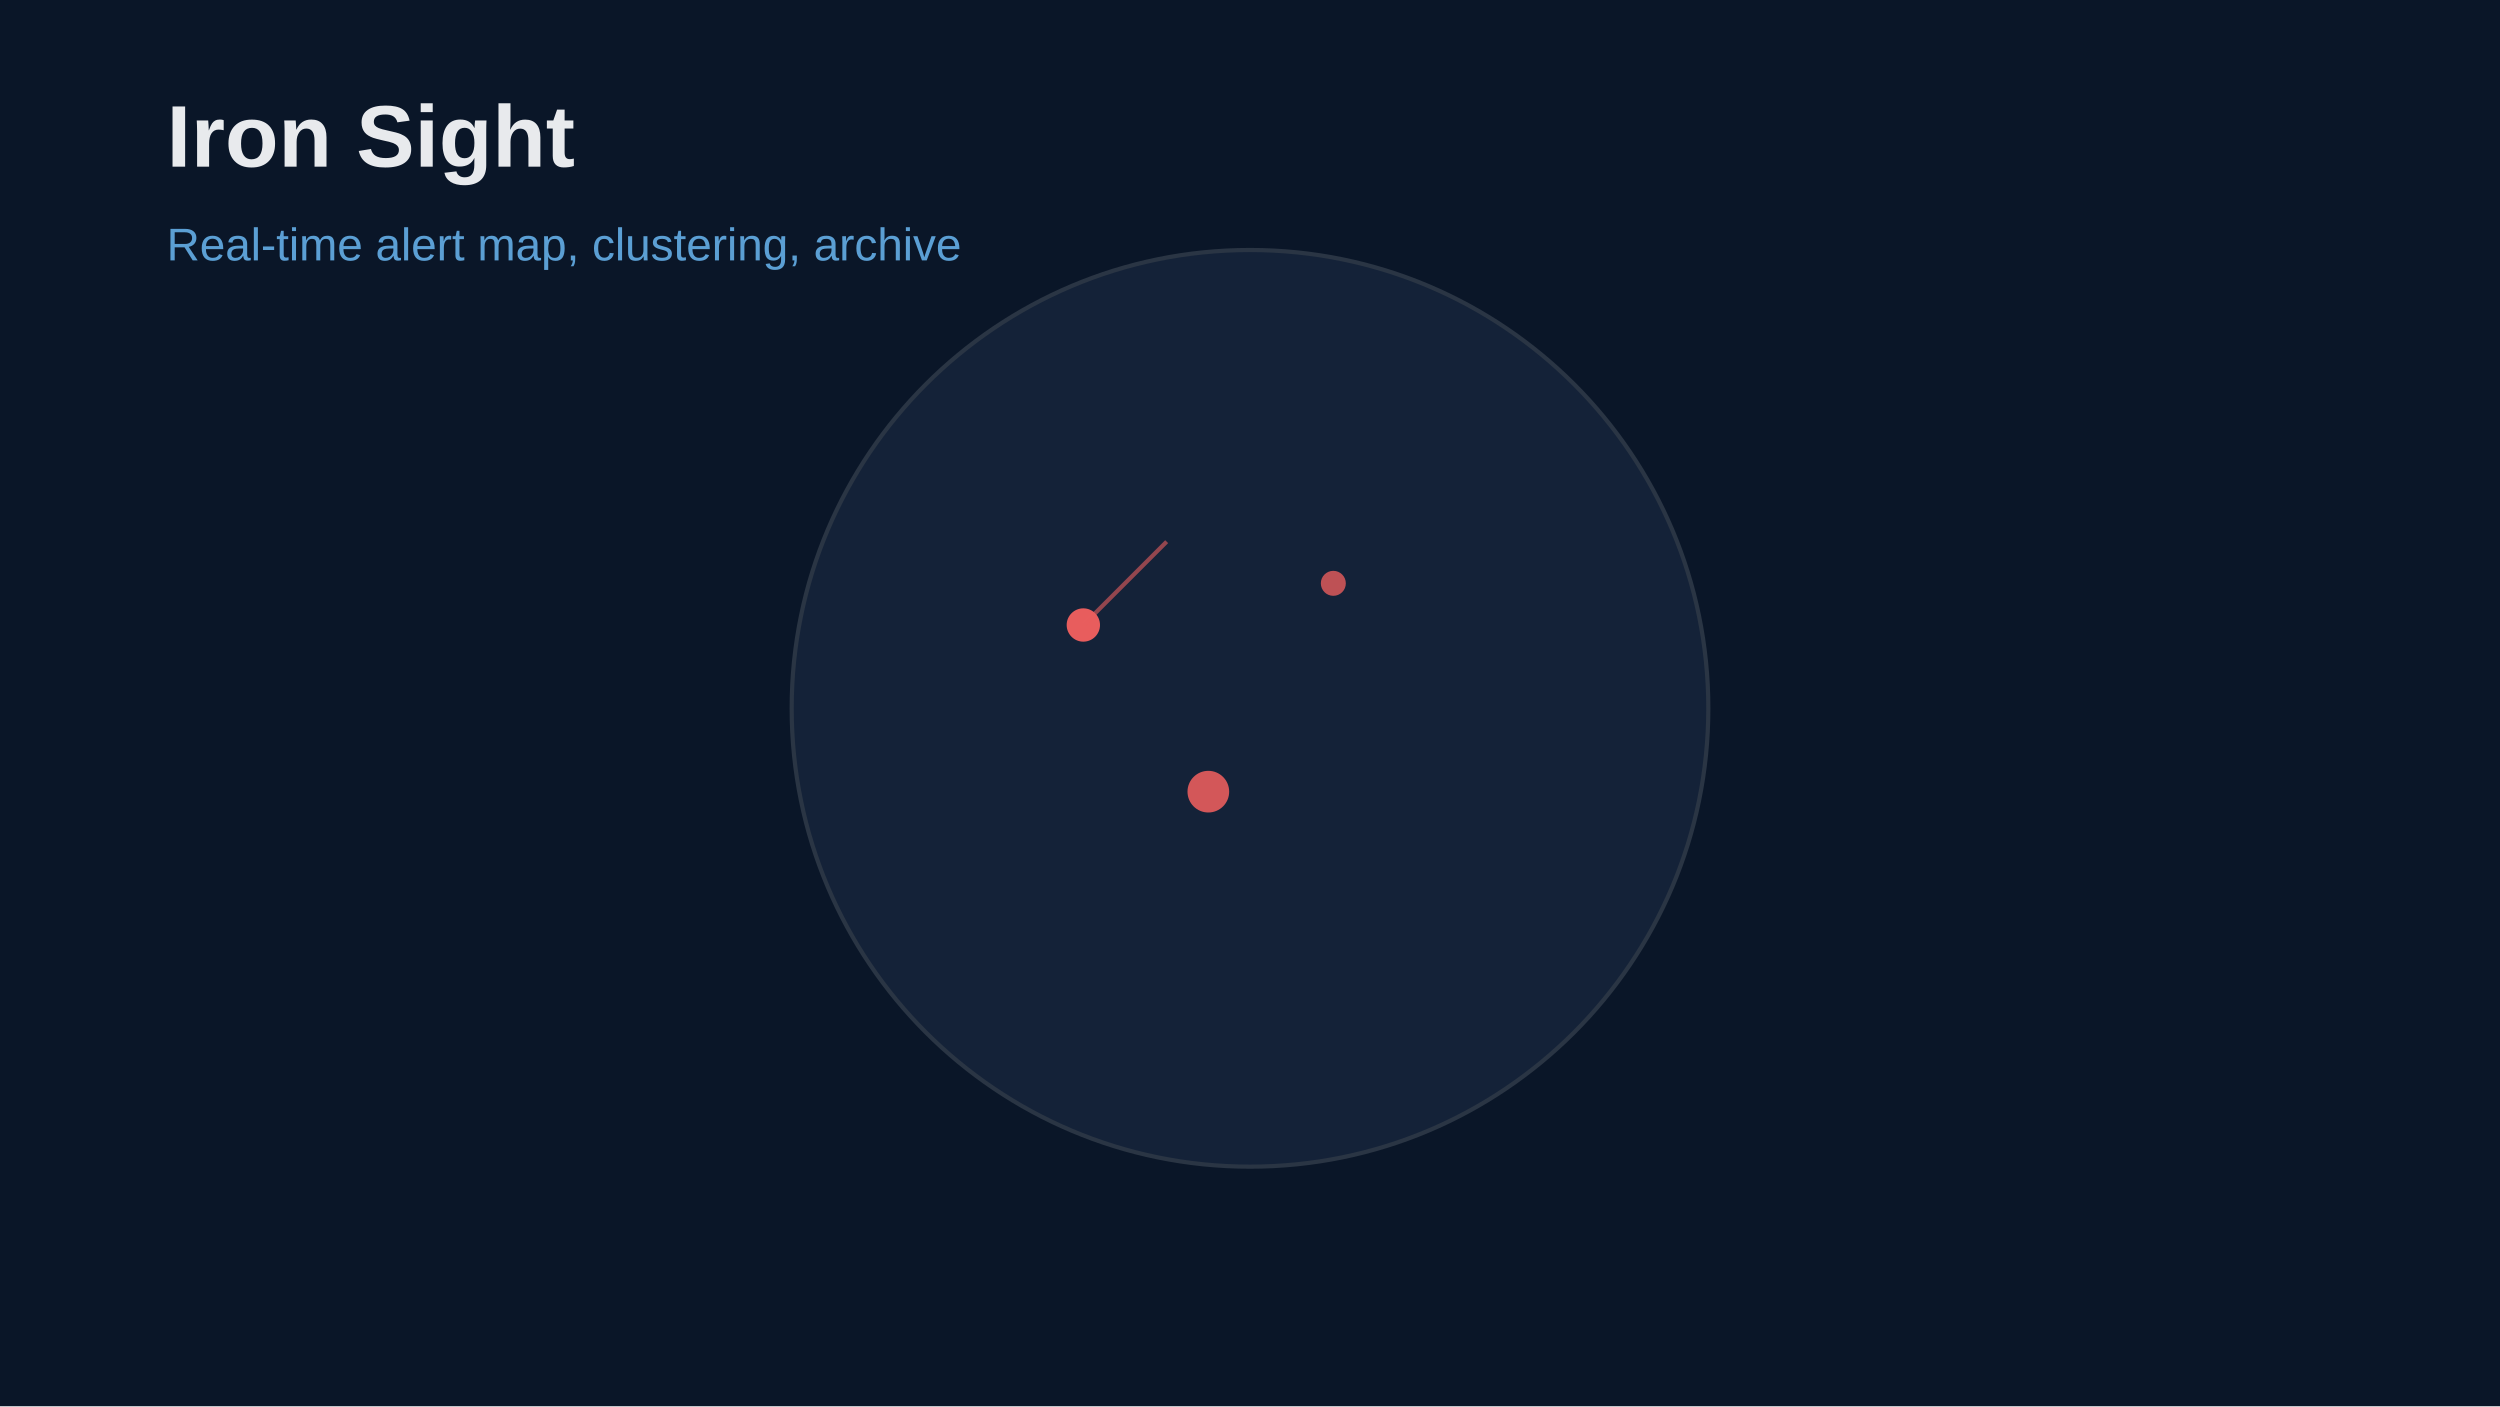
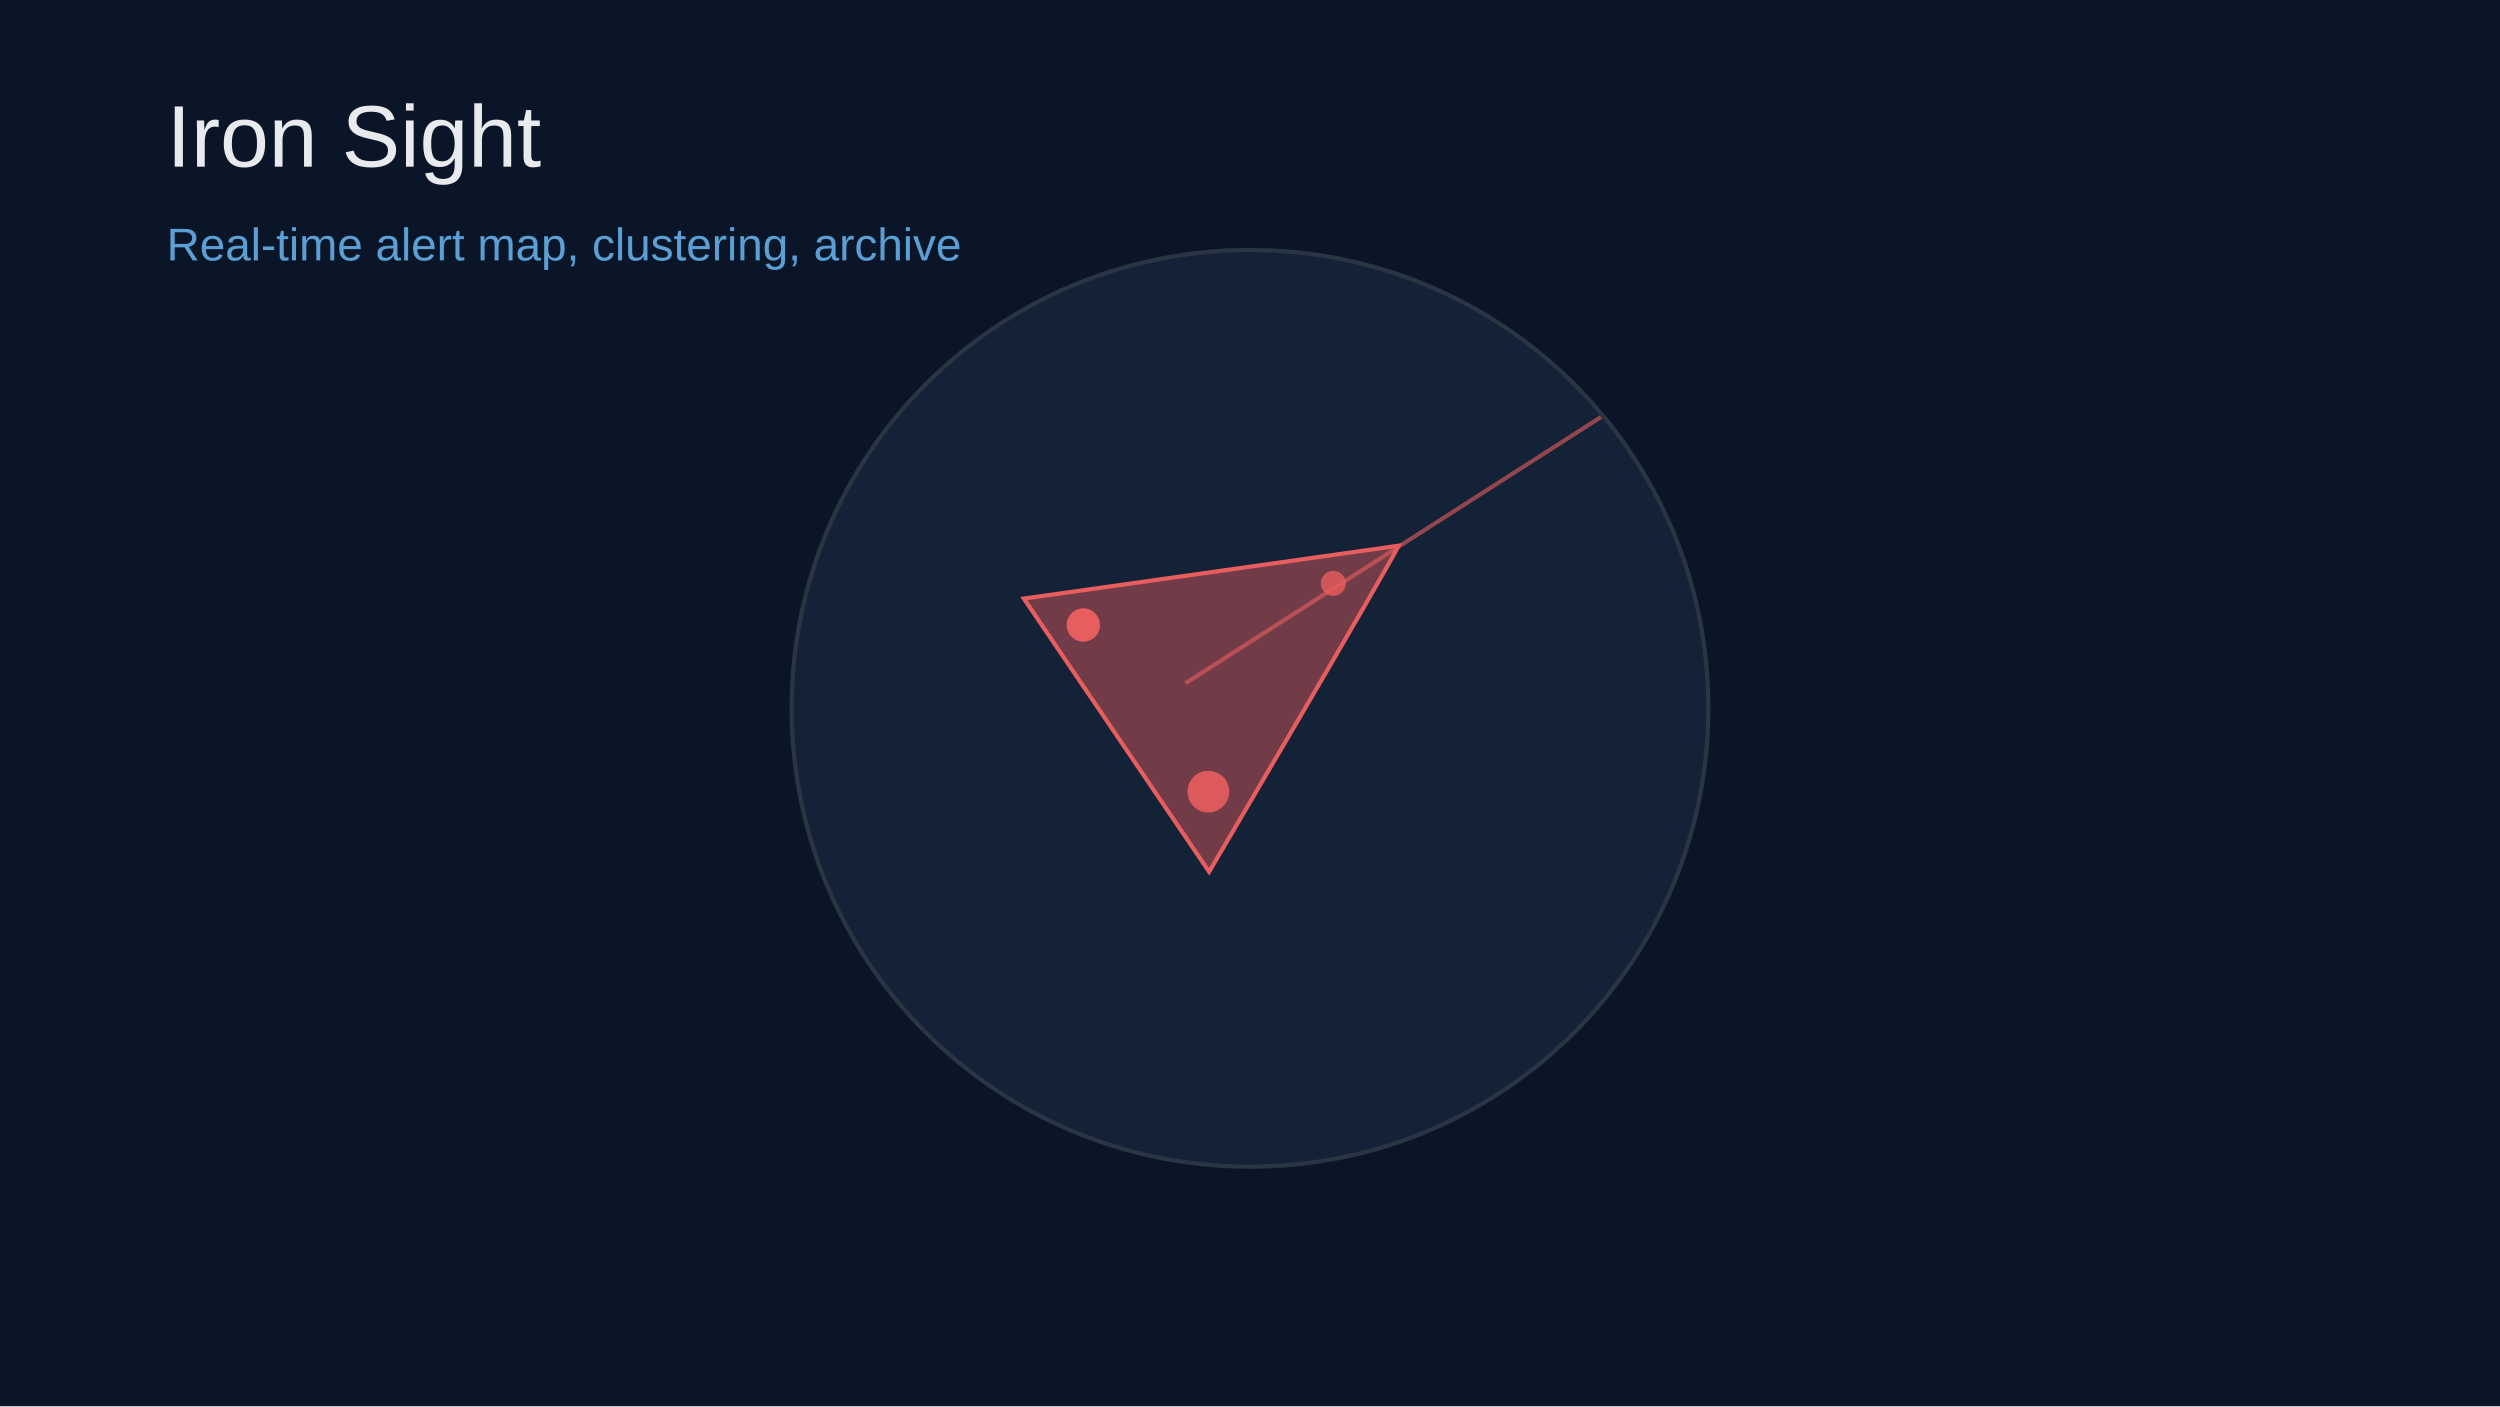
- <svg xmlns="http://www.w3.org/2000/svg" width="1200" height="675" viewBox="0 0 1200 675">
-   <rect width="1200" height="675" fill="#0a1628" />
-   <circle cx="600" cy="340" r="220" fill="#142238" stroke="#2a3544" stroke-width="2" />
-   <circle cx="520" cy="300" r="8" fill="#e85d5d" />
-   <circle cx="640" cy="280" r="6" fill="#e85d5d" opacity="0.8" />
-   <circle cx="580" cy="380" r="10" fill="#e85d5d" opacity="0.9" />
-   <line x1="520" y1="300" x2="560" y2="260" stroke="#e85d5d" stroke-width="2" opacity="0.6" />
-   <text x="80" y="80" font-family="Arial,sans-serif" font-size="42" font-weight="bold" fill="#e8eaed">Iron Sight</text>
-   <text x="80" y="125" font-family="Arial,sans-serif" font-size="22" fill="#5b9fd4">Real-time alert map, clustering, archive</text>
+ <svg xmlns="http://www.w3.org/2000/svg" version="1.2" viewBox="0 0 1200 675" width="1200" height="675">
+   <style>
+ 		tspan { white-space:pre } 
+ 		.s0 { fill: #0a1628 } 
+ 		.s1 { fill: #142238;stroke: #2a3544;stroke-width: 2 } 
+ 		.s2 { fill: #e85d5d } 
+ 		.s3 { opacity: .8;fill: #e85d5d } 
+ 		.s4 { opacity: .9;fill: #e85d5d } 
+ 		.s5 { opacity: .6;fill: #000000;stroke: #e85d5d;stroke-width: 2 } 
+ 		.s6 { opacity: .44;fill: #e85d5d } 
+ 		.s7 { fill: none;stroke: #e85d5d;stroke-width: 2 } 
+ 		.t8 { font-size: 42px;fill: #e8eaed;font-family: "Arial" } 
+ 		.t9 { font-size: 22px;fill: #5b9fd4;font-family: "Arial" } 
+ 	</style>
+   <path fill-rule="evenodd" class="s0" d="m0 0h1200v675h-1200z" />
+   <path fill-rule="evenodd" class="s1" d="m600 560c-121.66 0-220-98.34-220-220 0-121.66 98.34-220 220-220 121.66 0 220 98.34 220 220 0 121.66-98.34 220-220 220z" />
+   <path fill-rule="evenodd" class="s2" d="m520 308c-4.42 0-8-3.58-8-8 0-4.42 3.58-8 8-8 4.42 0 8 3.58 8 8 0 4.42-3.58 8-8 8z" />
+   <path fill-rule="evenodd" class="s3" d="m640 286c-3.32 0-6-2.68-6-6 0-3.32 2.68-6 6-6 3.32 0 6 2.68 6 6 0 3.32-2.68 6-6 6z" />
+   <path fill-rule="evenodd" class="s4" d="m580 390c-5.53 0-10-4.47-10-10 0-5.53 4.47-10 10-10 5.53 0 10 4.47 10 10 0 5.53-4.47 10-10 10z" />
+   <path fill-rule="evenodd" class="s5" d="m569 328l199.46-127.83" />
+   <path id="Layer 1" class="s6" d="m491.44 287.31l88.94 131.13c0 0 84.89-144.12 90.93-156.5z" />
+   <path id="Layer 1 copy" class="s7" d="m491.44 287.31l88.94 131.13c0 0 84.89-144.12 90.93-156.5z" />
+   <text id="Iron Sight" transform="translate(80,80)">
+     <tspan x="0" y="0" class="t8">Iron Sight
+ </tspan>
+   </text>
+   <text id="Real-time alert map, clustering, archive" transform="translate(80,125)">
+     <tspan x="0" y="0" class="t9">Real-time alert map, clustering, archive
+ </tspan>
+   </text>
</svg>
